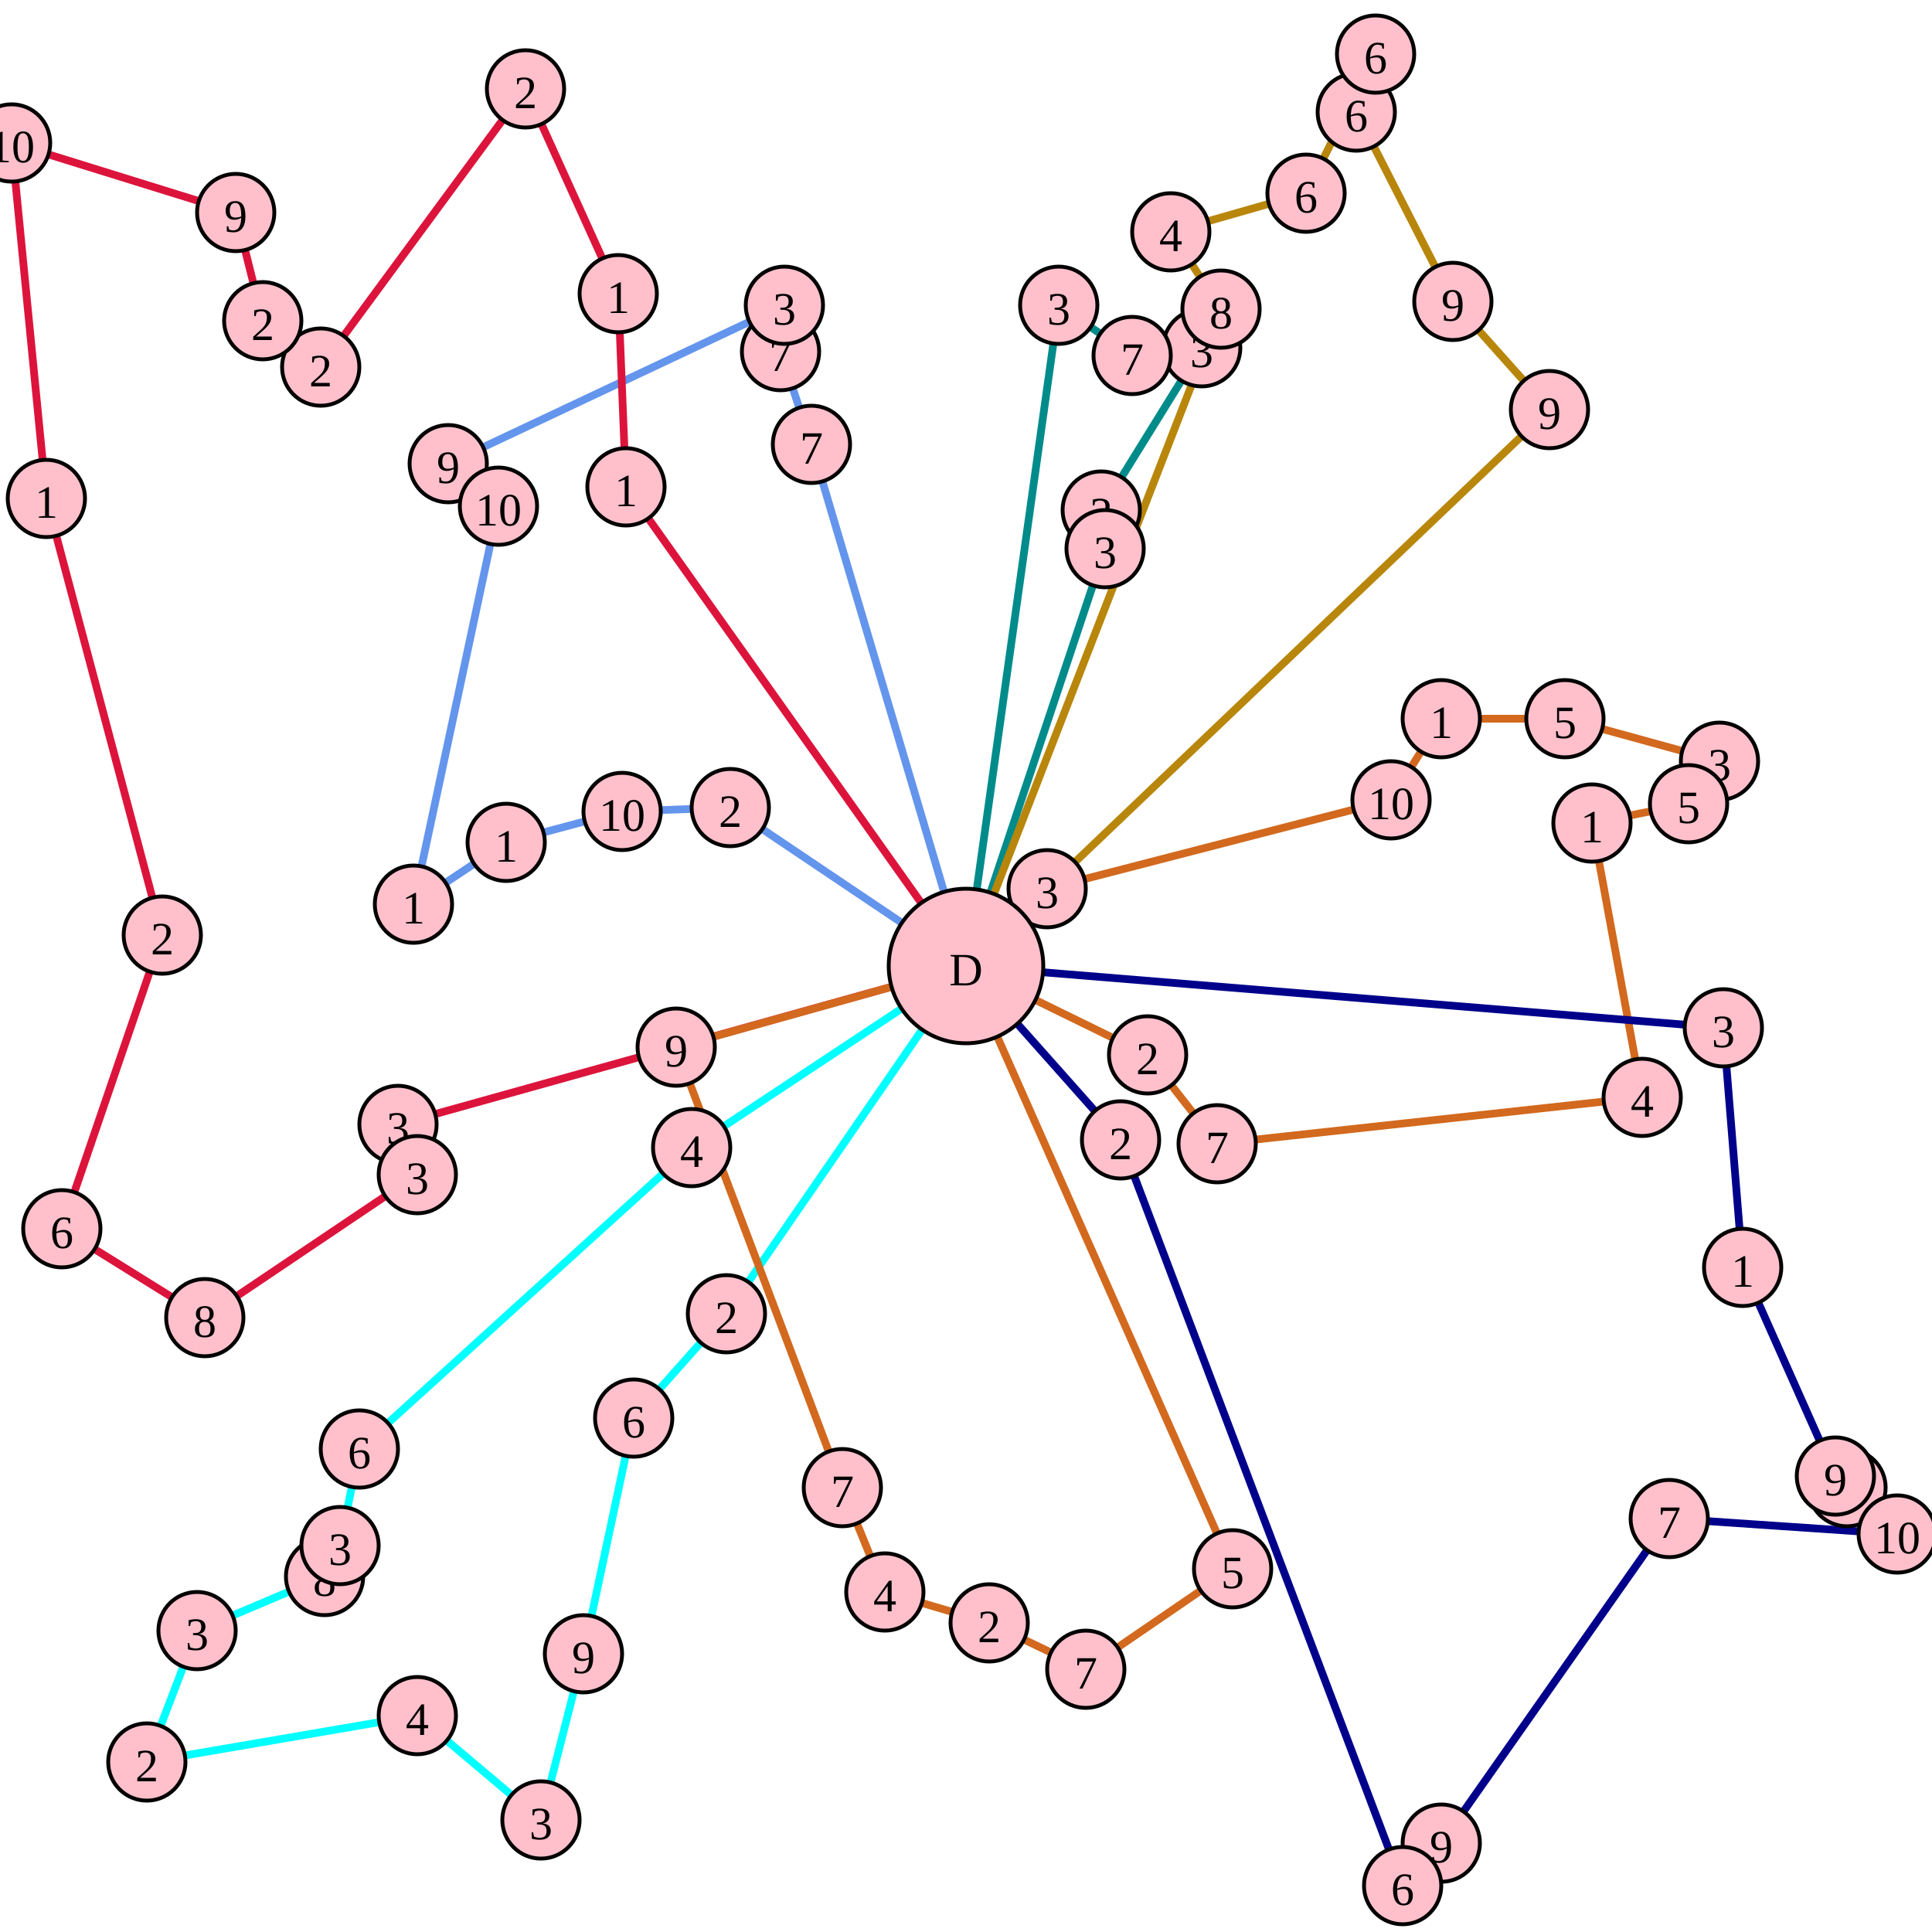
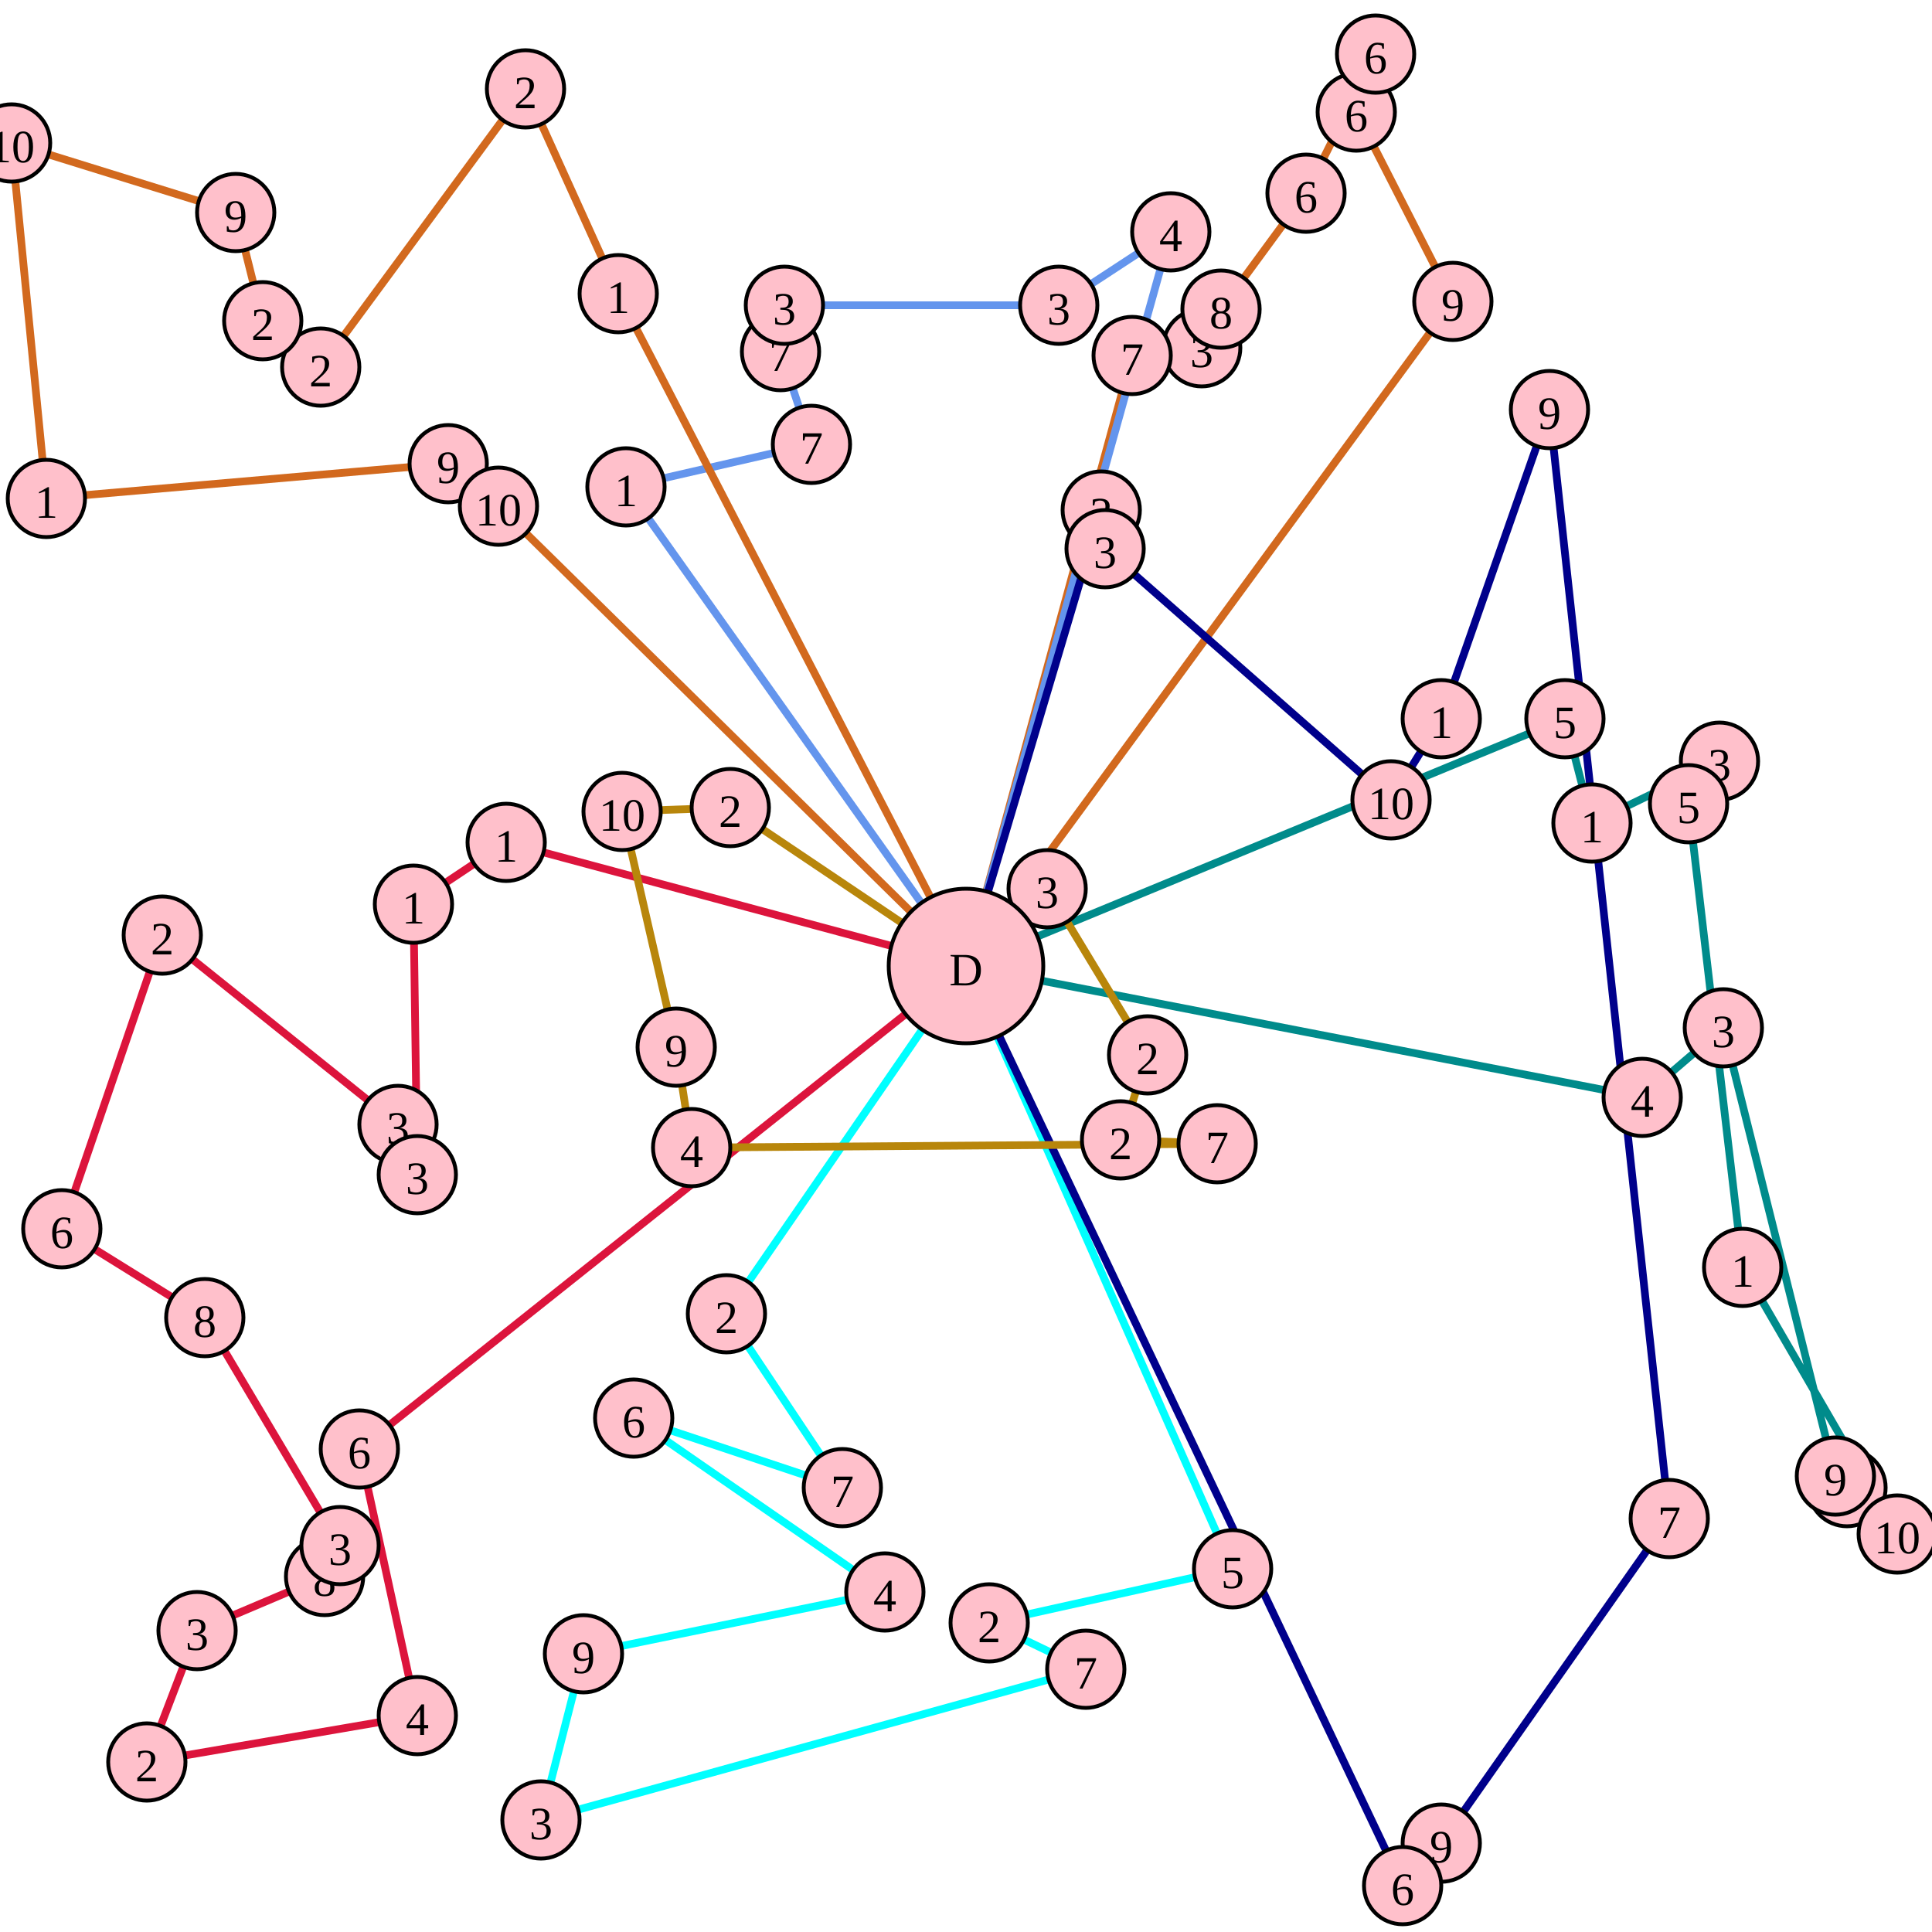
<svg xmlns="http://www.w3.org/2000/svg" width="8cm" height="8cm" viewBox="0 0 500 500" version="1.1">
-   <path d="M250.0 250.0 L271.0 230.0L360.0 207.0L373.0 186.0L405.0 186.0L445.0 197.0L437.0 208.0L412.0 213.0L425.0 284.0L315.0 296.0L297.0 273.0z" stroke="chocolate" fill="none" stroke-width="2" />
-   <path d="M250.0 250.0 L210.0 115.0L202.0 91.0L203.0 79.0L116.0 120.0L129.0 131.0L107.0 234.0L131.0 218.0L161.0 210.0L189.0 209.0z" stroke="cornflowerblue" fill="none" stroke-width="2" />
-   <path d="M250.0 250.0 L162.0 126.0L160.0 76.0L136.0 23.0L83.0 95.0L68.0 83.0L61.0 55.0L3.0 37.0L12.0 129.0L42.0 242.0L16.0 318.0L53.0 341.0L108.0 304.0L103.0 291.0z" stroke="crimson" fill="none" stroke-width="2" />
-   <path d="M250.0 250.0 L188.0 340.0L164.0 367.0L151.0 428.0L140.0 471.0L108.0 444.0L38.0 456.0L51.0 422.0L84.0 408.0L88.0 400.0L93.0 375.0L179.0 297.0z" stroke="cyan" fill="none" stroke-width="2" />
-   <path d="M250.0 250.0 L446.0 266.0L451.0 328.0L475.0 382.0L478.0 385.0L491.0 397.0L432.0 393.0L373.0 477.0L363.0 488.0L290.0 295.0z" stroke="darkblue" fill="none" stroke-width="2" />
-   <path d="M250.0 250.0 L286.0 142.0L285.0 132.0L311.0 90.0L293.0 92.0L274.0 79.0z" stroke="darkcyan" fill="none" stroke-width="2" />
-   <path d="M250.0 250.0 L401.0 106.0L376.0 78.0L351.0 29.0L356.0 14.0L338.0 50.0L303.0 60.0L316.0 80.0z" stroke="darkgoldenrod" fill="none" stroke-width="2" />
-   <path d="M250.0 250.0 L175.0 271.0L218.0 385.0L229.0 412.0L256.0 420.0L281.0 432.0L319.0 406.0z" stroke="chocolate" fill="none" stroke-width="2" />
+   <path d="M250.0 250.0 L376.0 78.0L351.0 29.0L356.0 14.0L338.0 50.0L316.0 80.0L311.0 90.0L293.0 92.0z" stroke="chocolate" fill="none" stroke-width="2" />
+   <path d="M250.0 250.0 L162.0 126.0L210.0 115.0L202.0 91.0L203.0 79.0L274.0 79.0L303.0 60.0z" stroke="cornflowerblue" fill="none" stroke-width="2" />
+   <path d="M250.0 250.0 L93.0 375.0L108.0 444.0L38.0 456.0L51.0 422.0L84.0 408.0L88.0 400.0L53.0 341.0L16.0 318.0L42.0 242.0L103.0 291.0L108.0 304.0L107.0 234.0L131.0 218.0z" stroke="crimson" fill="none" stroke-width="2" />
+   <path d="M250.0 250.0 L188.0 340.0L218.0 385.0L164.0 367.0L229.0 412.0L151.0 428.0L140.0 471.0L281.0 432.0L256.0 420.0L319.0 406.0z" stroke="cyan" fill="none" stroke-width="2" />
+   <path d="M250.0 250.0 L285.0 132.0L286.0 142.0L360.0 207.0L373.0 186.0L401.0 106.0L432.0 393.0L373.0 477.0L363.0 488.0z" stroke="darkblue" fill="none" stroke-width="2" />
+   <path d="M250.0 250.0 L425.0 284.0L446.0 266.0L475.0 382.0L478.0 385.0L491.0 397.0L451.0 328.0L437.0 208.0L445.0 197.0L412.0 213.0L405.0 186.0z" stroke="darkcyan" fill="none" stroke-width="2" />
+   <path d="M250.0 250.0 L189.0 209.0L161.0 210.0L175.0 271.0L179.0 297.0L315.0 296.0L290.0 295.0L297.0 273.0L271.0 230.0z" stroke="darkgoldenrod" fill="none" stroke-width="2" />
+   <path d="M250.0 250.0 L160.0 76.0L136.0 23.0L83.0 95.0L68.0 83.0L61.0 55.0L3.0 37.0L12.0 129.0L116.0 120.0L129.0 131.0z" stroke="chocolate" fill="none" stroke-width="2" />
  <g transform="translate(351,29)">
    <circle cx="0" cy="0" r="10" fill="pink" stroke="black" stroke-width="1" />
    <text text-anchor="middle" y="5">6</text>
  </g>
  <g transform="translate(271,230)">
    <circle cx="0" cy="0" r="10" fill="pink" stroke="black" stroke-width="1" />
    <text text-anchor="middle" y="5">3</text>
  </g>
  <g transform="translate(103,291)">
    <circle cx="0" cy="0" r="10" fill="pink" stroke="black" stroke-width="1" />
    <text text-anchor="middle" y="5">3</text>
  </g>
  <g transform="translate(108,304)">
    <circle cx="0" cy="0" r="10" fill="pink" stroke="black" stroke-width="1" />
    <text text-anchor="middle" y="5">3</text>
  </g>
  <g transform="translate(16,318)">
    <circle cx="0" cy="0" r="10" fill="pink" stroke="black" stroke-width="1" />
    <text text-anchor="middle" y="5">6</text>
  </g>
  <g transform="translate(160,76)">
    <circle cx="0" cy="0" r="10" fill="pink" stroke="black" stroke-width="1" />
    <text text-anchor="middle" y="5">1</text>
  </g>
  <g transform="translate(179,297)">
    <circle cx="0" cy="0" r="10" fill="pink" stroke="black" stroke-width="1" />
    <text text-anchor="middle" y="5">4</text>
  </g>
  <g transform="translate(297,273)">
    <circle cx="0" cy="0" r="10" fill="pink" stroke="black" stroke-width="1" />
    <text text-anchor="middle" y="5">2</text>
  </g>
  <g transform="translate(405,186)">
    <circle cx="0" cy="0" r="10" fill="pink" stroke="black" stroke-width="1" />
    <text text-anchor="middle" y="5">5</text>
  </g>
  <g transform="translate(84,408)">
    <circle cx="0" cy="0" r="10" fill="pink" stroke="black" stroke-width="1" />
    <text text-anchor="middle" y="5">8</text>
  </g>
  <g transform="translate(432,393)">
    <circle cx="0" cy="0" r="10" fill="pink" stroke="black" stroke-width="1" />
    <text text-anchor="middle" y="5">7</text>
  </g>
  <g transform="translate(210,115)">
    <circle cx="0" cy="0" r="10" fill="pink" stroke="black" stroke-width="1" />
    <text text-anchor="middle" y="5">7</text>
  </g>
  <g transform="translate(425,284)">
    <circle cx="0" cy="0" r="10" fill="pink" stroke="black" stroke-width="1" />
    <text text-anchor="middle" y="5">4</text>
  </g>
  <g transform="translate(319,406)">
    <circle cx="0" cy="0" r="10" fill="pink" stroke="black" stroke-width="1" />
    <text text-anchor="middle" y="5">5</text>
  </g>
  <g transform="translate(202,91)">
    <circle cx="0" cy="0" r="10" fill="pink" stroke="black" stroke-width="1" />
    <text text-anchor="middle" y="5">7</text>
  </g>
  <g transform="translate(478,385)">
    <circle cx="0" cy="0" r="10" fill="pink" stroke="black" stroke-width="1" />
    <text text-anchor="middle" y="5">2</text>
  </g>
  <g transform="translate(290,295)">
    <circle cx="0" cy="0" r="10" fill="pink" stroke="black" stroke-width="1" />
    <text text-anchor="middle" y="5">2</text>
  </g>
  <g transform="translate(83,95)">
    <circle cx="0" cy="0" r="10" fill="pink" stroke="black" stroke-width="1" />
    <text text-anchor="middle" y="5">2</text>
  </g>
  <g transform="translate(61,55)">
    <circle cx="0" cy="0" r="10" fill="pink" stroke="black" stroke-width="1" />
    <text text-anchor="middle" y="5">9</text>
  </g>
  <g transform="translate(42,242)">
    <circle cx="0" cy="0" r="10" fill="pink" stroke="black" stroke-width="1" />
    <text text-anchor="middle" y="5">2</text>
  </g>
  <g transform="translate(162,126)">
    <circle cx="0" cy="0" r="10" fill="pink" stroke="black" stroke-width="1" />
    <text text-anchor="middle" y="5">1</text>
  </g>
  <g transform="translate(108,444)">
    <circle cx="0" cy="0" r="10" fill="pink" stroke="black" stroke-width="1" />
    <text text-anchor="middle" y="5">4</text>
  </g>
  <g transform="translate(151,428)">
    <circle cx="0" cy="0" r="10" fill="pink" stroke="black" stroke-width="1" />
    <text text-anchor="middle" y="5">9</text>
  </g>
  <g transform="translate(116,120)">
    <circle cx="0" cy="0" r="10" fill="pink" stroke="black" stroke-width="1" />
    <text text-anchor="middle" y="5">9</text>
  </g>
  <g transform="translate(285,132)">
    <circle cx="0" cy="0" r="10" fill="pink" stroke="black" stroke-width="1" />
    <text text-anchor="middle" y="5">3</text>
  </g>
  <g transform="translate(129,131)">
    <circle cx="0" cy="0" r="10" fill="pink" stroke="black" stroke-width="1" />
    <text text-anchor="middle" y="5">10</text>
  </g>
  <g transform="translate(451,328)">
    <circle cx="0" cy="0" r="10" fill="pink" stroke="black" stroke-width="1" />
    <text text-anchor="middle" y="5">1</text>
  </g>
  <g transform="translate(274,79)">
    <circle cx="0" cy="0" r="10" fill="pink" stroke="black" stroke-width="1" />
    <text text-anchor="middle" y="5">3</text>
  </g>
  <g transform="translate(338,50)">
    <circle cx="0" cy="0" r="10" fill="pink" stroke="black" stroke-width="1" />
    <text text-anchor="middle" y="5">6</text>
  </g>
  <g transform="translate(445,197)">
    <circle cx="0" cy="0" r="10" fill="pink" stroke="black" stroke-width="1" />
    <text text-anchor="middle" y="5">3</text>
  </g>
  <g transform="translate(311,90)">
    <circle cx="0" cy="0" r="10" fill="pink" stroke="black" stroke-width="1" />
    <text text-anchor="middle" y="5">3</text>
  </g>
  <g transform="translate(3,37)">
    <circle cx="0" cy="0" r="10" fill="pink" stroke="black" stroke-width="1" />
    <text text-anchor="middle" y="5">10</text>
  </g>
  <g transform="translate(293,92)">
    <circle cx="0" cy="0" r="10" fill="pink" stroke="black" stroke-width="1" />
    <text text-anchor="middle" y="5">7</text>
  </g>
  <g transform="translate(256,420)">
    <circle cx="0" cy="0" r="10" fill="pink" stroke="black" stroke-width="1" />
    <text text-anchor="middle" y="5">2</text>
  </g>
  <g transform="translate(373,186)">
    <circle cx="0" cy="0" r="10" fill="pink" stroke="black" stroke-width="1" />
    <text text-anchor="middle" y="5">1</text>
  </g>
  <g transform="translate(68,83)">
    <circle cx="0" cy="0" r="10" fill="pink" stroke="black" stroke-width="1" />
    <text text-anchor="middle" y="5">2</text>
  </g>
  <g transform="translate(188,340)">
    <circle cx="0" cy="0" r="10" fill="pink" stroke="black" stroke-width="1" />
    <text text-anchor="middle" y="5">2</text>
  </g>
  <g transform="translate(164,367)">
    <circle cx="0" cy="0" r="10" fill="pink" stroke="black" stroke-width="1" />
    <text text-anchor="middle" y="5">6</text>
  </g>
  <g transform="translate(88,400)">
    <circle cx="0" cy="0" r="10" fill="pink" stroke="black" stroke-width="1" />
    <text text-anchor="middle" y="5">3</text>
  </g>
  <g transform="translate(38,456)">
    <circle cx="0" cy="0" r="10" fill="pink" stroke="black" stroke-width="1" />
    <text text-anchor="middle" y="5">2</text>
  </g>
  <g transform="translate(360,207)">
    <circle cx="0" cy="0" r="10" fill="pink" stroke="black" stroke-width="1" />
    <text text-anchor="middle" y="5">10</text>
  </g>
  <g transform="translate(107,234)">
    <circle cx="0" cy="0" r="10" fill="pink" stroke="black" stroke-width="1" />
    <text text-anchor="middle" y="5">1</text>
  </g>
  <g transform="translate(376,78)">
    <circle cx="0" cy="0" r="10" fill="pink" stroke="black" stroke-width="1" />
    <text text-anchor="middle" y="5">9</text>
  </g>
  <g transform="translate(218,385)">
    <circle cx="0" cy="0" r="10" fill="pink" stroke="black" stroke-width="1" />
    <text text-anchor="middle" y="5">7</text>
  </g>
  <g transform="translate(446,266)">
    <circle cx="0" cy="0" r="10" fill="pink" stroke="black" stroke-width="1" />
    <text text-anchor="middle" y="5">3</text>
  </g>
  <g transform="translate(53,341)">
    <circle cx="0" cy="0" r="10" fill="pink" stroke="black" stroke-width="1" />
    <text text-anchor="middle" y="5">8</text>
  </g>
  <g transform="translate(189,209)">
    <circle cx="0" cy="0" r="10" fill="pink" stroke="black" stroke-width="1" />
    <text text-anchor="middle" y="5">2</text>
  </g>
  <g transform="translate(51,422)">
    <circle cx="0" cy="0" r="10" fill="pink" stroke="black" stroke-width="1" />
    <text text-anchor="middle" y="5">3</text>
  </g>
  <g transform="translate(131,218)">
    <circle cx="0" cy="0" r="10" fill="pink" stroke="black" stroke-width="1" />
    <text text-anchor="middle" y="5">1</text>
  </g>
  <g transform="translate(491,397)">
    <circle cx="0" cy="0" r="10" fill="pink" stroke="black" stroke-width="1" />
    <text text-anchor="middle" y="5">10</text>
  </g>
  <g transform="translate(161,210)">
    <circle cx="0" cy="0" r="10" fill="pink" stroke="black" stroke-width="1" />
    <text text-anchor="middle" y="5">10</text>
  </g>
  <g transform="translate(286,142)">
    <circle cx="0" cy="0" r="10" fill="pink" stroke="black" stroke-width="1" />
    <text text-anchor="middle" y="5">3</text>
  </g>
  <g transform="translate(12,129)">
    <circle cx="0" cy="0" r="10" fill="pink" stroke="black" stroke-width="1" />
    <text text-anchor="middle" y="5">1</text>
  </g>
  <g transform="translate(140,471)">
    <circle cx="0" cy="0" r="10" fill="pink" stroke="black" stroke-width="1" />
    <text text-anchor="middle" y="5">3</text>
  </g>
  <g transform="translate(316,80)">
    <circle cx="0" cy="0" r="10" fill="pink" stroke="black" stroke-width="1" />
    <text text-anchor="middle" y="5">8</text>
  </g>
  <g transform="translate(401,106)">
    <circle cx="0" cy="0" r="10" fill="pink" stroke="black" stroke-width="1" />
    <text text-anchor="middle" y="5">9</text>
  </g>
  <g transform="translate(229,412)">
    <circle cx="0" cy="0" r="10" fill="pink" stroke="black" stroke-width="1" />
    <text text-anchor="middle" y="5">4</text>
  </g>
  <g transform="translate(373,477)">
    <circle cx="0" cy="0" r="10" fill="pink" stroke="black" stroke-width="1" />
    <text text-anchor="middle" y="5">9</text>
  </g>
  <g transform="translate(356,14)">
    <circle cx="0" cy="0" r="10" fill="pink" stroke="black" stroke-width="1" />
    <text text-anchor="middle" y="5">6</text>
  </g>
  <g transform="translate(315,296)">
    <circle cx="0" cy="0" r="10" fill="pink" stroke="black" stroke-width="1" />
    <text text-anchor="middle" y="5">7</text>
  </g>
  <g transform="translate(437,208)">
    <circle cx="0" cy="0" r="10" fill="pink" stroke="black" stroke-width="1" />
    <text text-anchor="middle" y="5">5</text>
  </g>
  <g transform="translate(93,375)">
    <circle cx="0" cy="0" r="10" fill="pink" stroke="black" stroke-width="1" />
    <text text-anchor="middle" y="5">6</text>
  </g>
  <g transform="translate(412,213)">
    <circle cx="0" cy="0" r="10" fill="pink" stroke="black" stroke-width="1" />
    <text text-anchor="middle" y="5">1</text>
  </g>
  <g transform="translate(475,382)">
    <circle cx="0" cy="0" r="10" fill="pink" stroke="black" stroke-width="1" />
    <text text-anchor="middle" y="5">9</text>
  </g>
  <g transform="translate(136,23)">
    <circle cx="0" cy="0" r="10" fill="pink" stroke="black" stroke-width="1" />
    <text text-anchor="middle" y="5">2</text>
  </g>
  <g transform="translate(175,271)">
    <circle cx="0" cy="0" r="10" fill="pink" stroke="black" stroke-width="1" />
    <text text-anchor="middle" y="5">9</text>
  </g>
  <g transform="translate(281,432)">
    <circle cx="0" cy="0" r="10" fill="pink" stroke="black" stroke-width="1" />
    <text text-anchor="middle" y="5">7</text>
  </g>
  <g transform="translate(303,60)">
    <circle cx="0" cy="0" r="10" fill="pink" stroke="black" stroke-width="1" />
    <text text-anchor="middle" y="5">4</text>
  </g>
  <g transform="translate(363,488)">
    <circle cx="0" cy="0" r="10" fill="pink" stroke="black" stroke-width="1" />
    <text text-anchor="middle" y="5">6</text>
  </g>
  <g transform="translate(203,79)">
    <circle cx="0" cy="0" r="10" fill="pink" stroke="black" stroke-width="1" />
    <text text-anchor="middle" y="5">3</text>
  </g>
  <g transform="translate(250,250)">
    <circle cx="0" cy="0" r="20" fill="pink" stroke="black" stroke-width="1" />
    <text text-anchor="middle" y="5">D</text>
  </g>
</svg>
